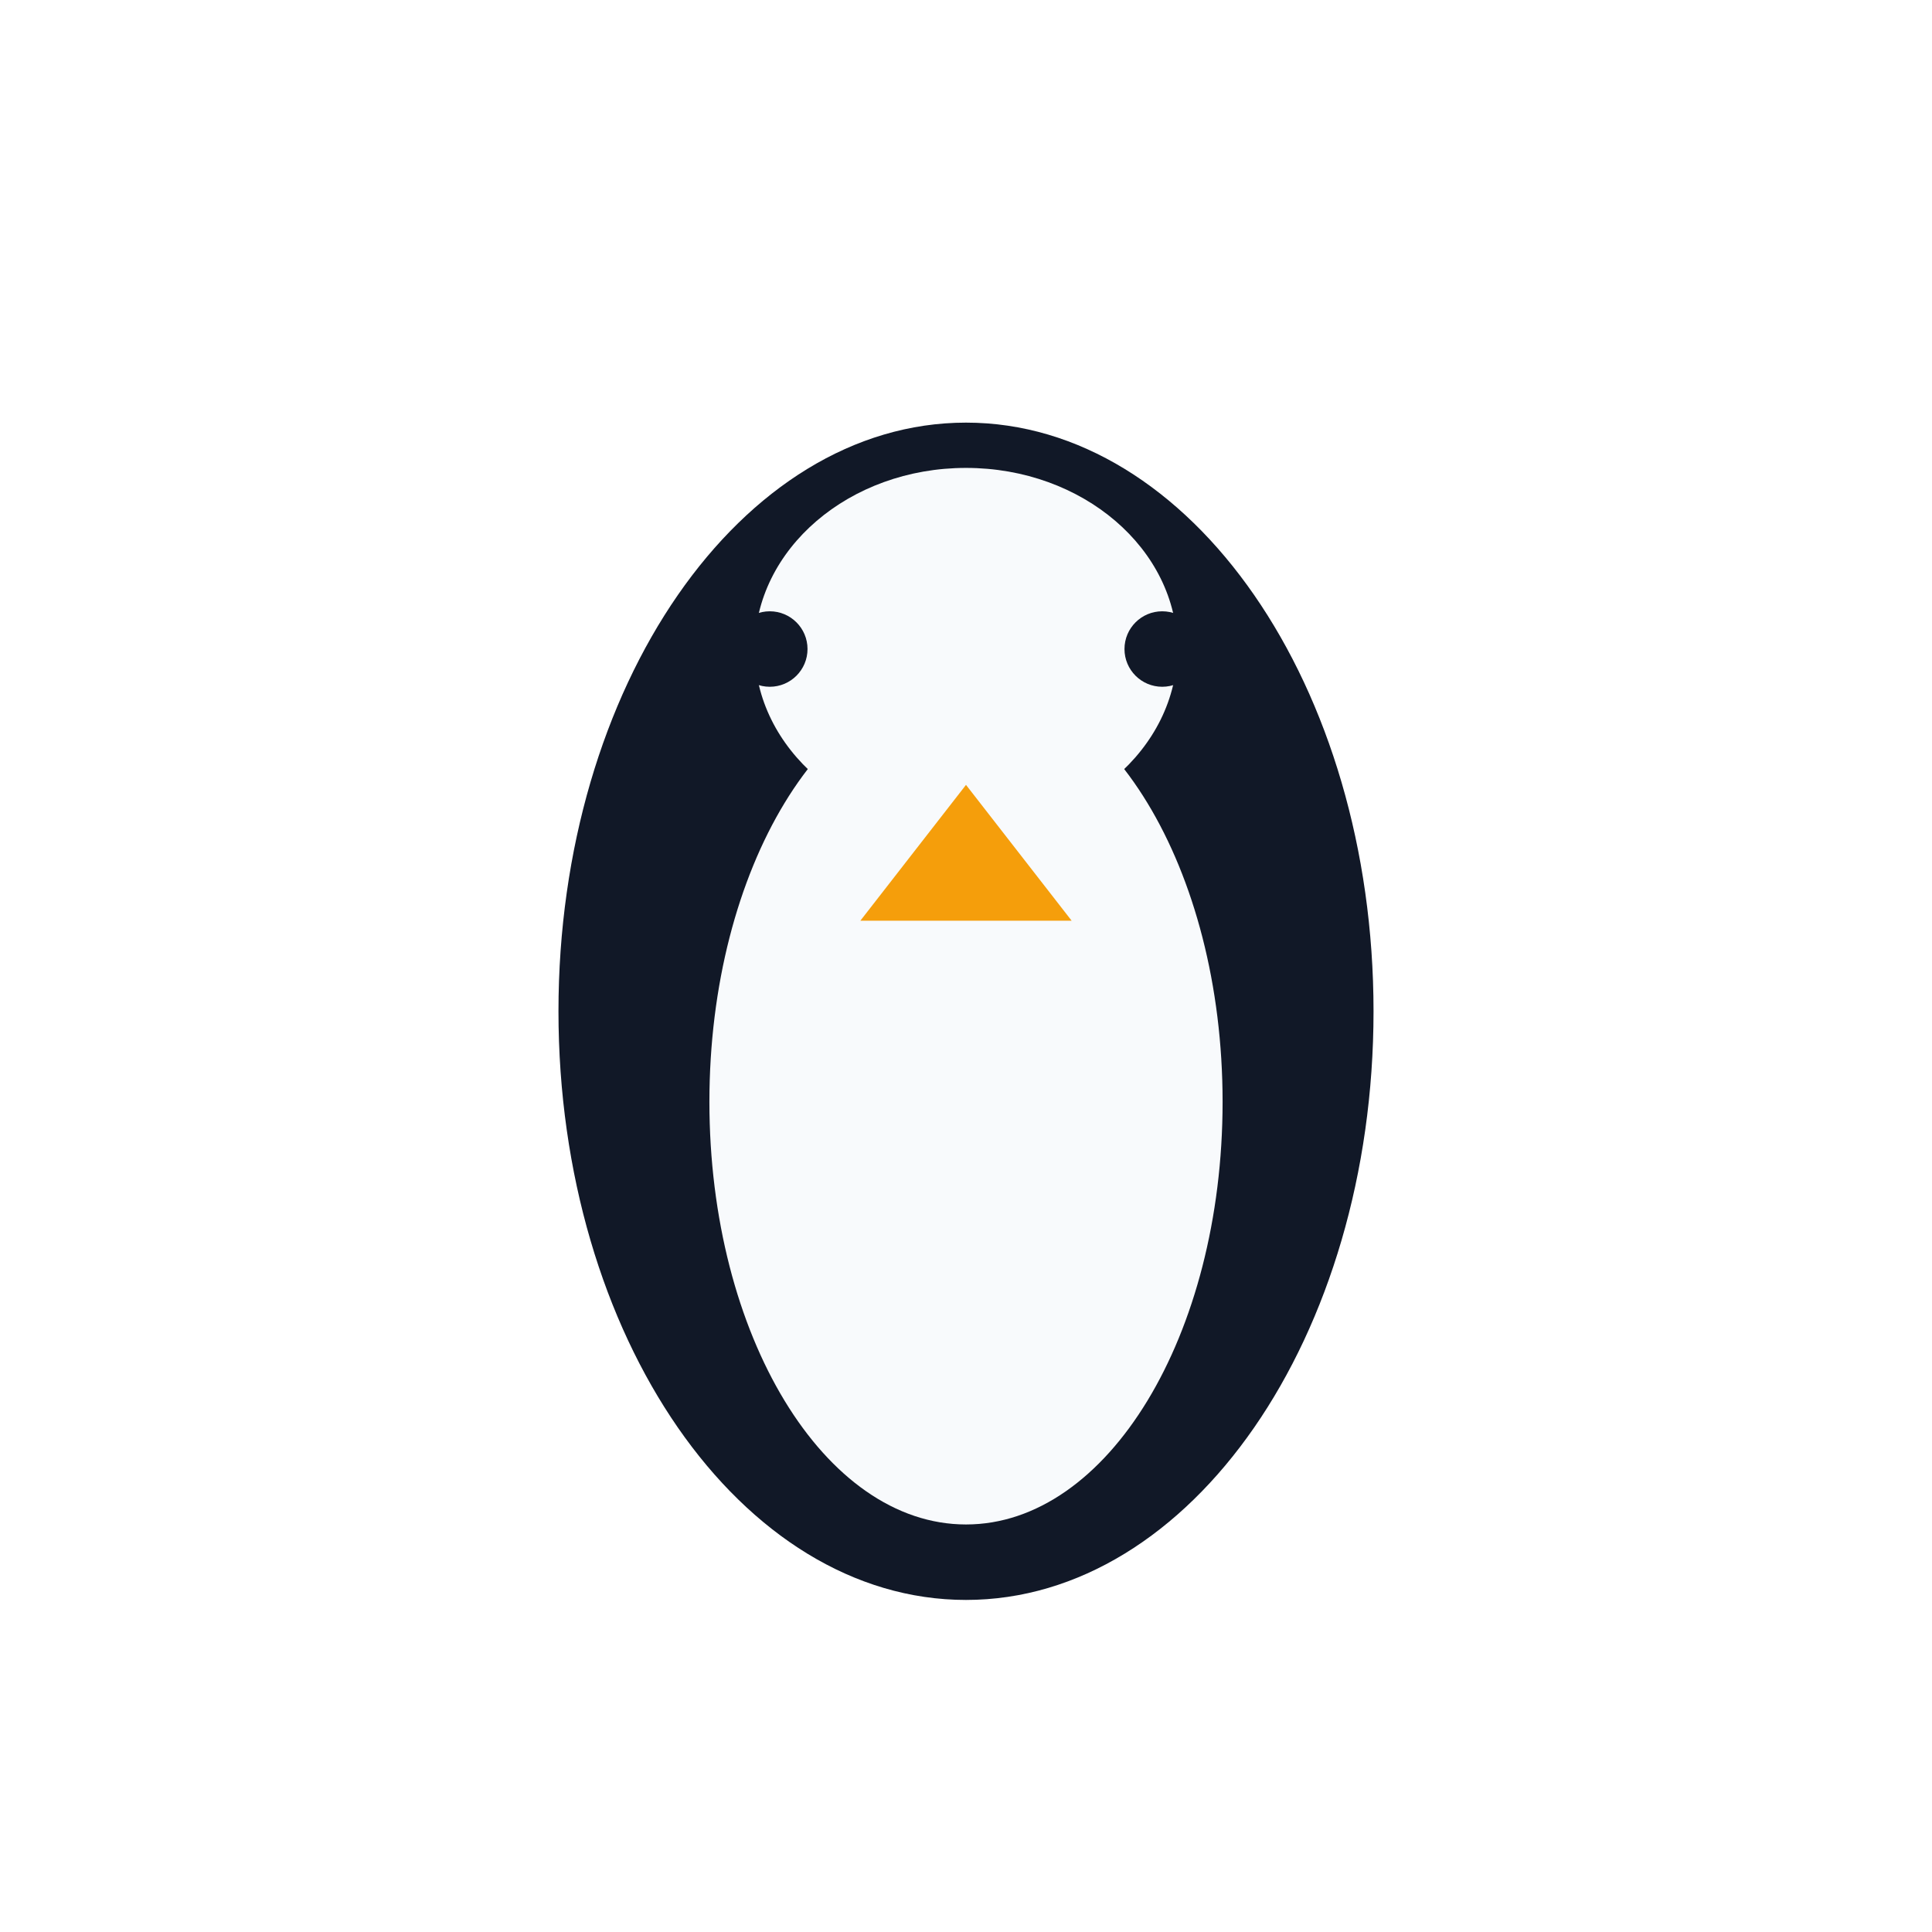
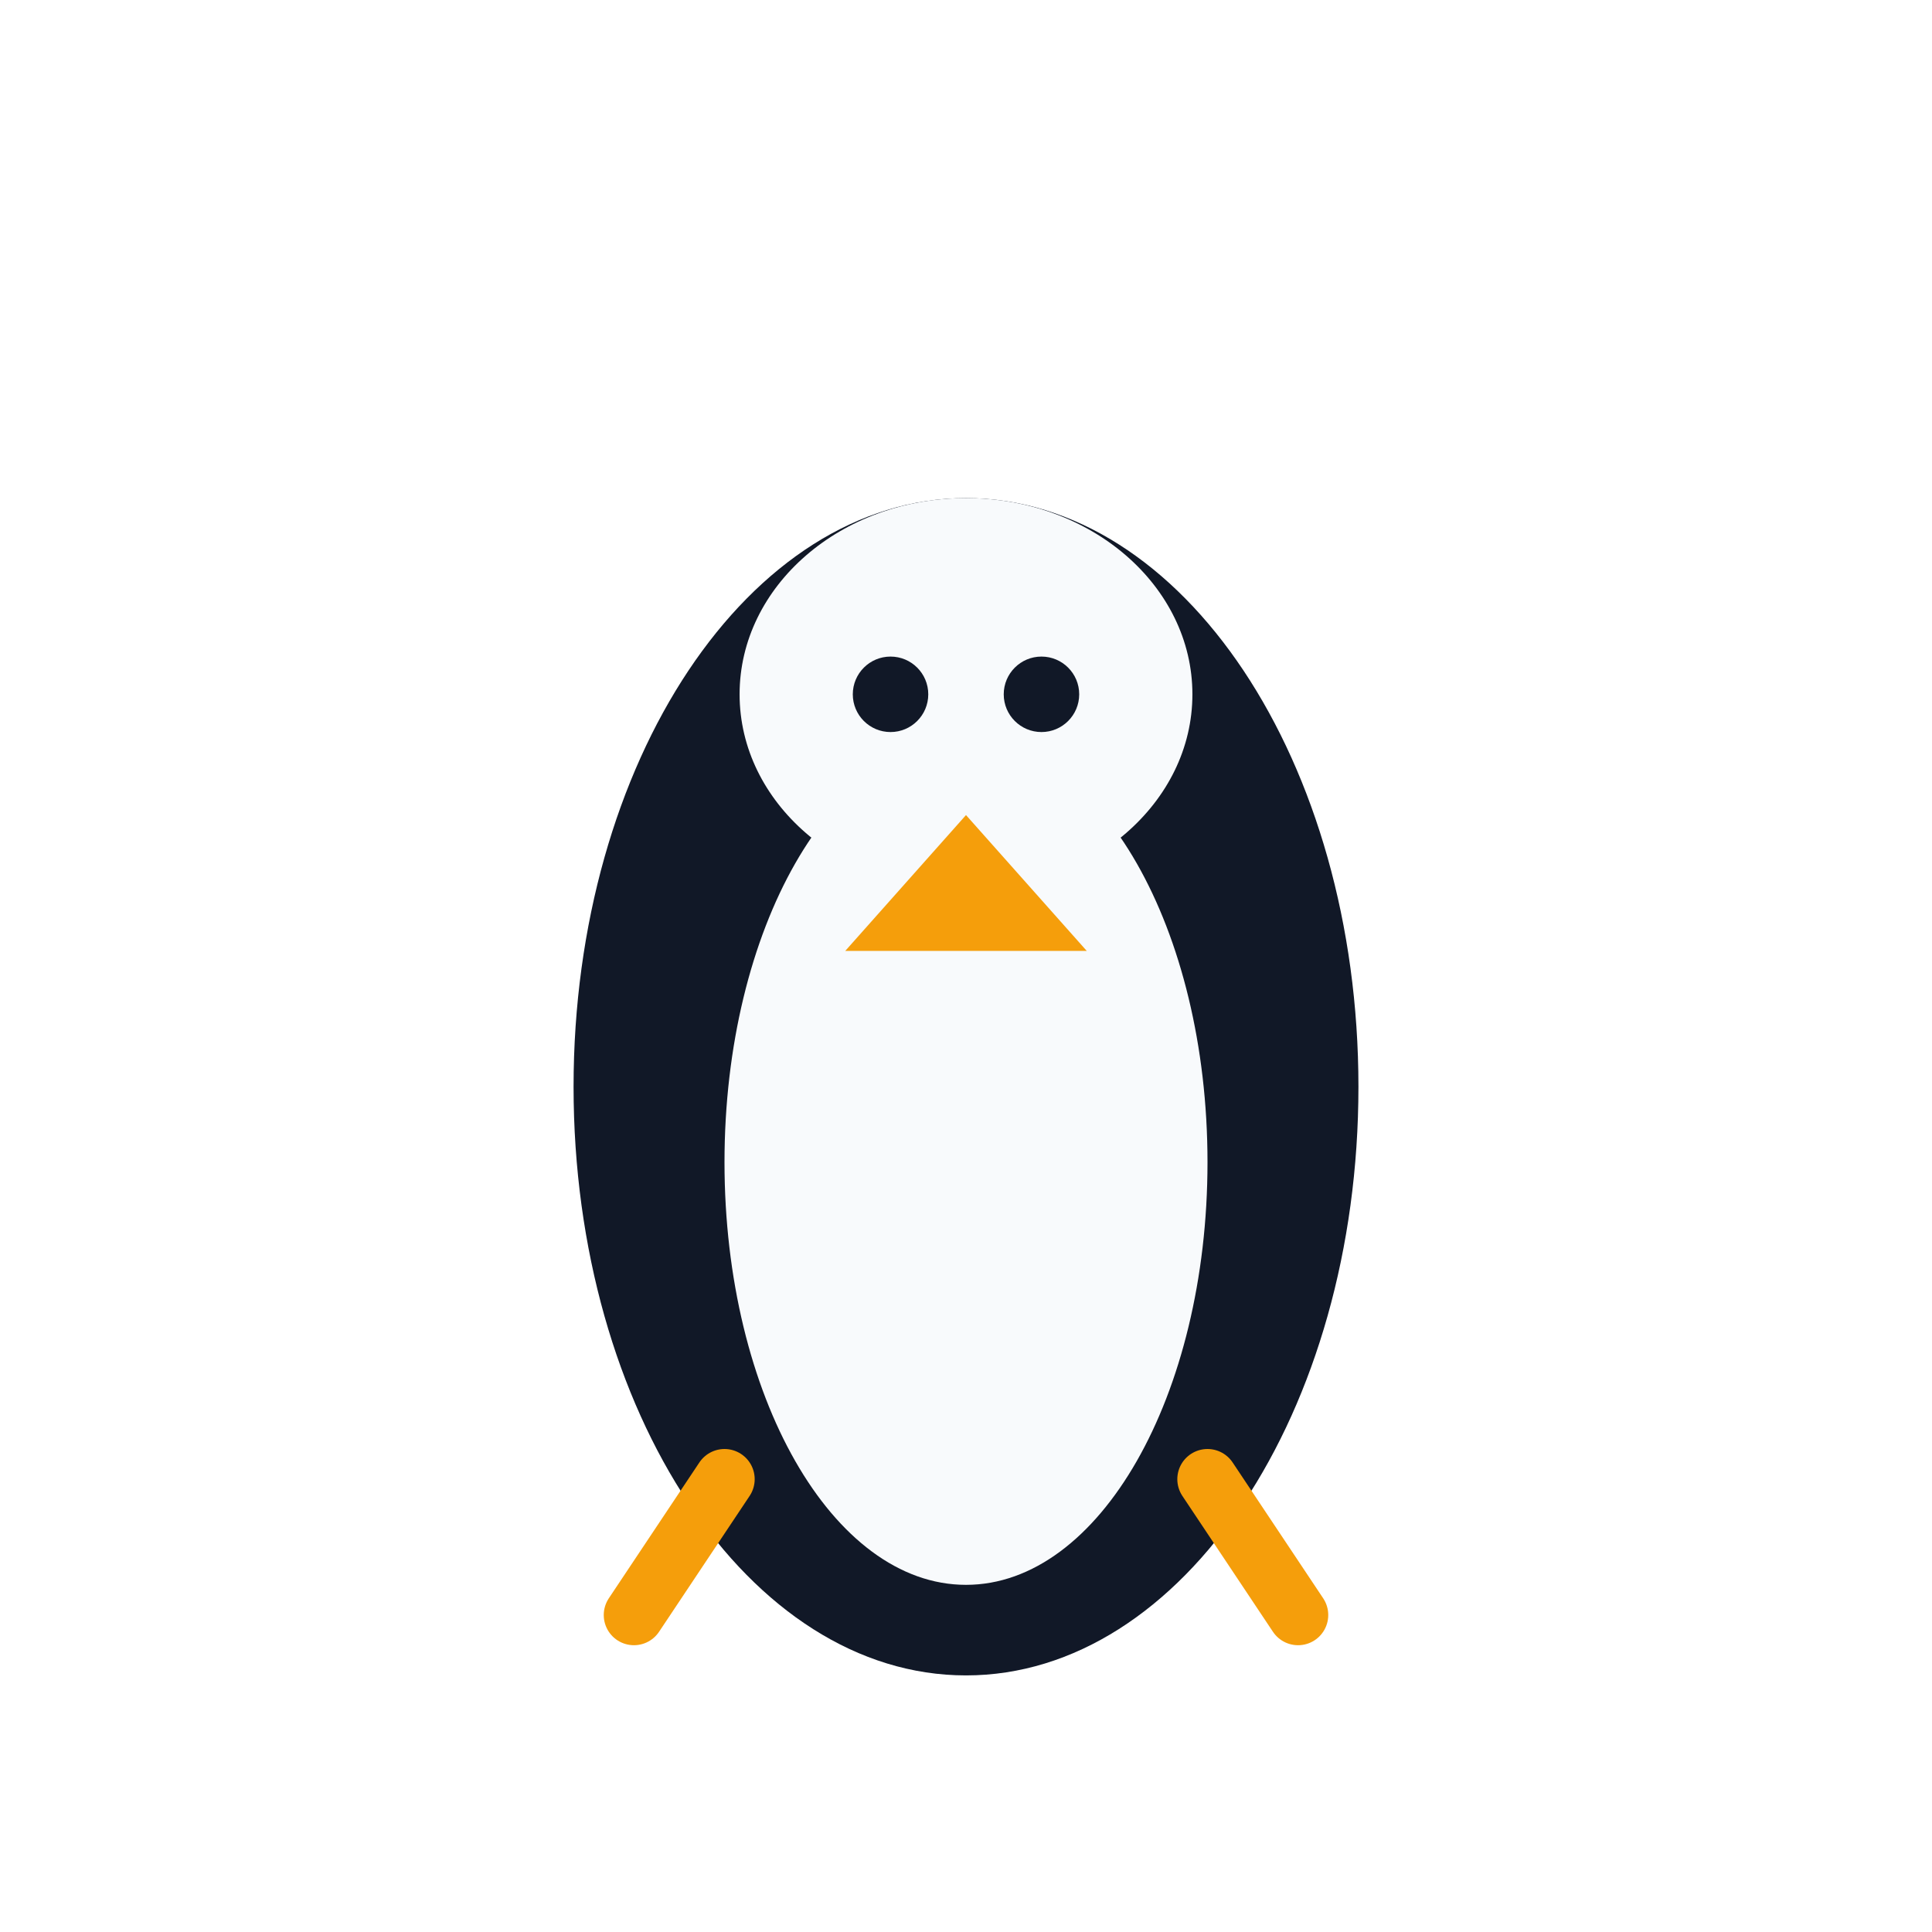
<svg xmlns="http://www.w3.org/2000/svg" viewBox="0 0 256 256" fill="none">
-   <ellipse cx="128" cy="134" rx="54" ry="78" fill="#111827" />
-   <ellipse cx="128" cy="146" rx="34" ry="56" fill="#f8fafc" />
-   <ellipse cx="128" cy="86" rx="28" ry="24" fill="#f8fafc" />
-   <circle cx="102" cy="86" r="5" fill="#111827" />
-   <circle cx="154" cy="86" r="5" fill="#111827" />
-   <path d="M128 104 114 122h28Z" fill="#f59e0b" />
+   <ellipse cx="128" cy="144" rx="52" ry="78" fill="#111827" />
+   <ellipse cx="128" cy="154" rx="32" ry="56" fill="#f8fafc" />
+   <ellipse cx="128" cy="92" rx="30" ry="26" fill="#f8fafc" />
+   <circle cx="118" cy="92" r="5" fill="#111827" />
+   <circle cx="138" cy="92" r="5" fill="#111827" />
+   <path d="M128 108 112 126h32Z" fill="#f59e0b" />
+   <path d="M96 196 84 214M160 196l12 18" stroke="#f59e0b" stroke-width="8" stroke-linecap="round" />
</svg>
